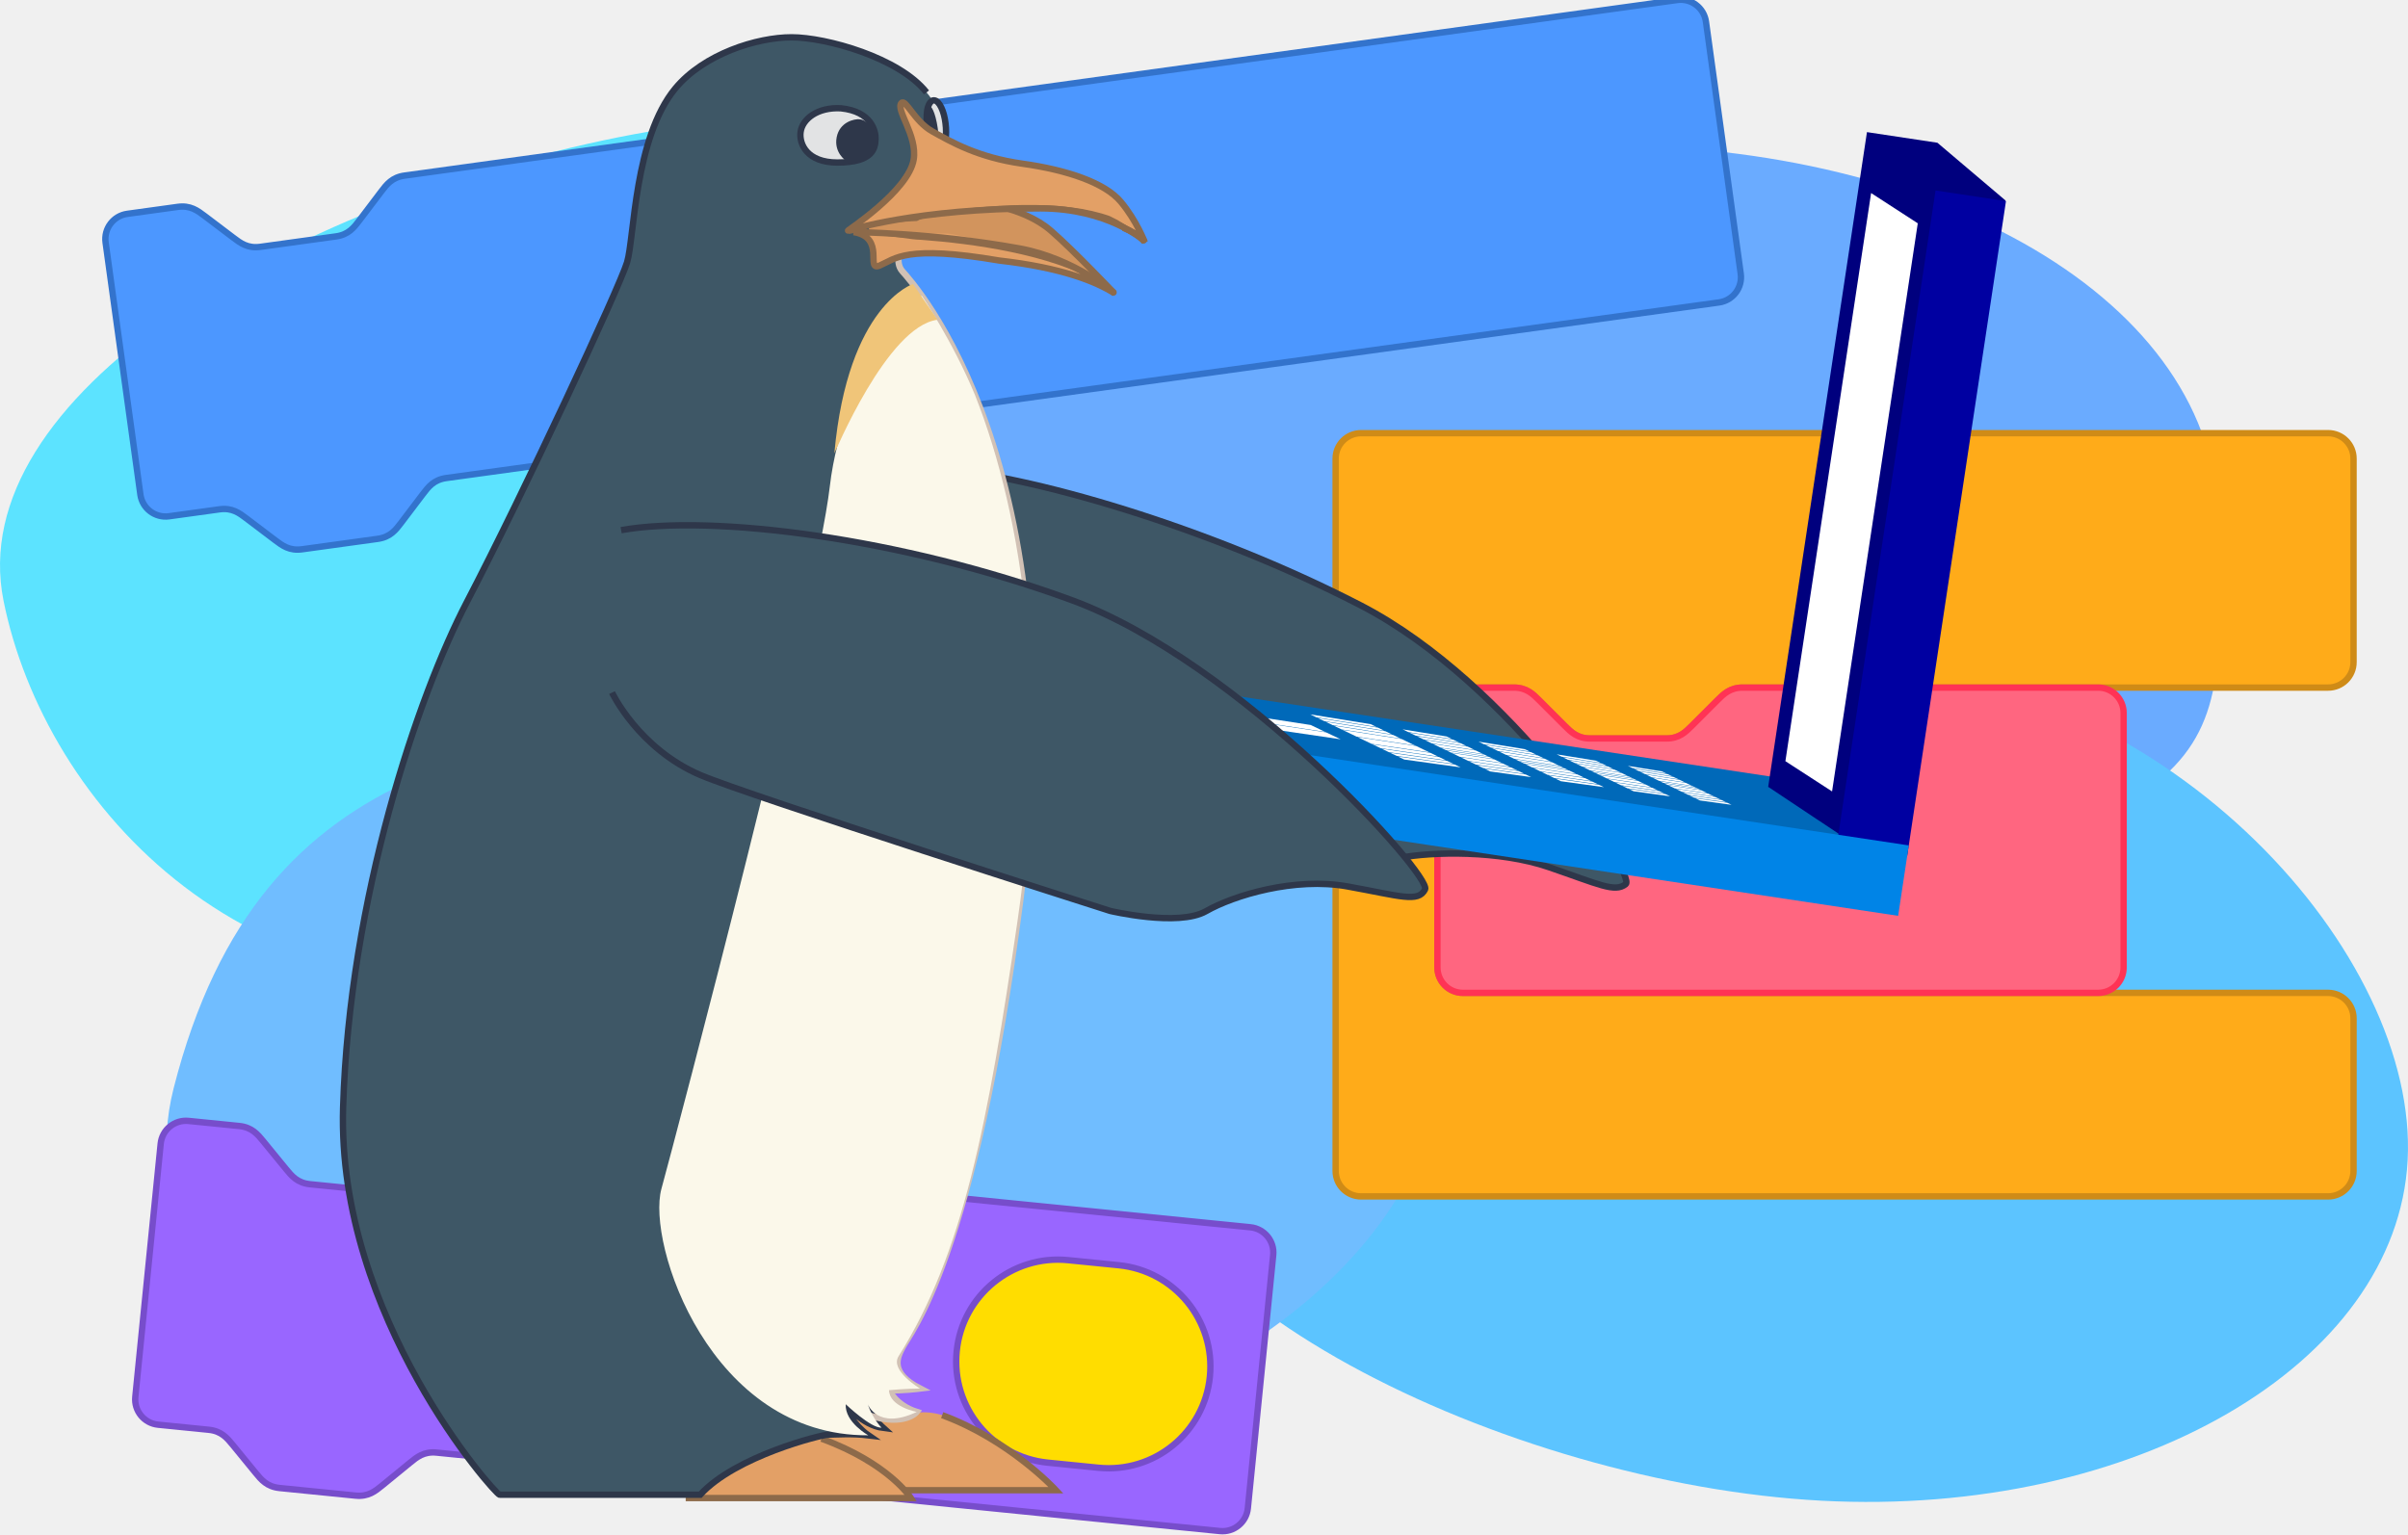
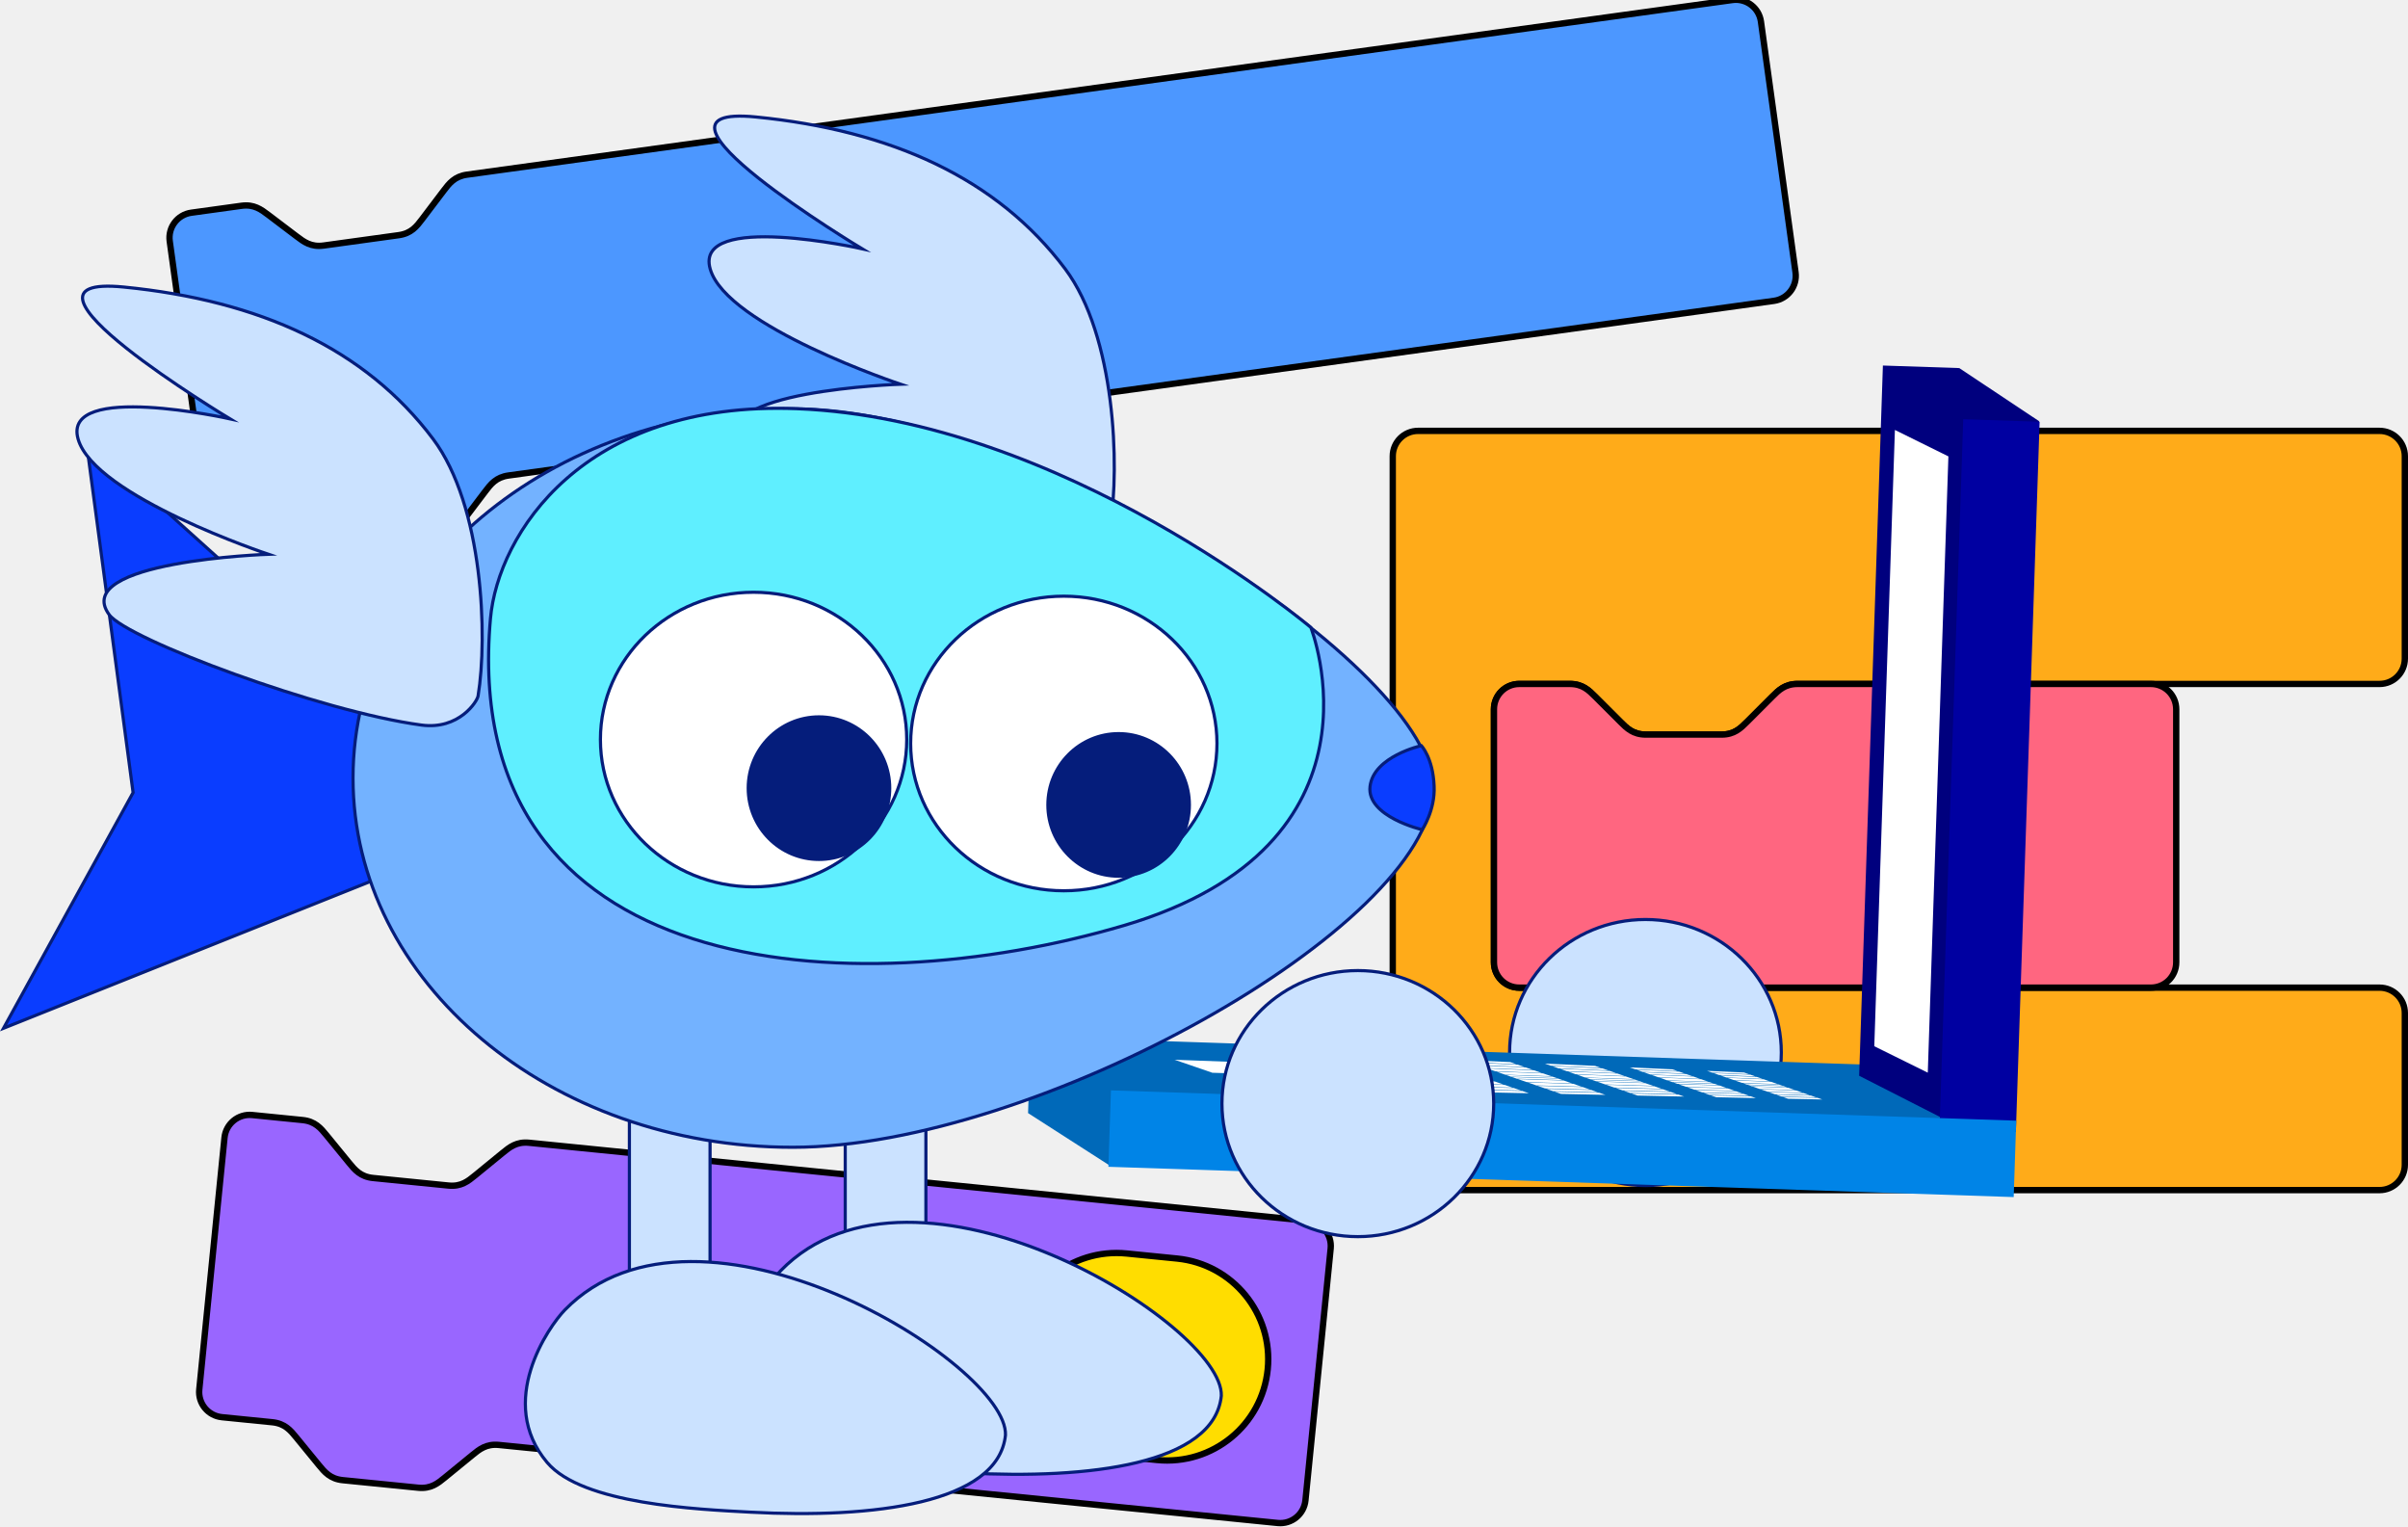
- <svg xmlns="http://www.w3.org/2000/svg" version="1.1" width="378.507" height="241.235" viewBox="0,0,378.507,241.235">
-   <g transform="translate(-50.74672,-59.65162)">
-     <g data-paper-data="{&quot;isPaintingLayer&quot;:true}" stroke-linejoin="miter" stroke-miterlimit="10" stroke-dasharray="" stroke-dashoffset="0" style="mix-blend-mode: normal">
-       <path d="M399.393,141.674c0.141,34.914 6.934,47.51 -75.788,59.939c-52.207,7.845 -140.8,-23.642 -125.774,-70.16c13.737,-42.526 51.703,-48.731 104.495,-48.945c52.793,-0.214 96.925,24.252 97.067,59.165z" fill="#6aabff" fill-rule="nonzero" stroke="none" stroke-width="0" stroke-linecap="butt" />
-       <path d="M254.572,120.248c6.444,32.081 -59.536,81.282 -111.956,91.811c-52.421,10.529 -84.87,-25.877 -91.313,-57.958c-6.444,-32.081 44.266,-62.347 96.686,-72.876c52.421,-10.529 100.14,6.942 106.583,39.023z" fill="#5ce3ff" fill-rule="nonzero" stroke="none" stroke-width="0" stroke-linecap="butt" />
-       <path d="M429.199,242.053c-1.701,32.171 -42.949,56.142 -92.132,53.542c-49.182,-2.6 -111.982,-32.649 -109.794,-64.79c4.144,-60.878 66.771,-69.58 115.953,-66.98c49.182,2.6 87.674,46.057 85.973,78.228z" fill="#5cc4ff" fill-rule="nonzero" stroke="none" stroke-width="0" stroke-linecap="butt" />
-       <path d="M277.303,219.536c3.64,33.028 -33.546,63.839 -82.96,69.671c-72.057,8.504 -125.982,-20.467 -116.297,-58.484c13.772,-54.063 53.659,-55.669 103.117,-61.119c49.458,-5.45 92.501,16.905 96.141,49.933z" fill="#70bdff" fill-rule="nonzero" stroke="none" stroke-width="0" stroke-linecap="butt" />
-       <path d="M233.199,171.584l-38.769,-45.852l39.443,-33.35l68.699,34.858z" fill="#6aabff" fill-rule="nonzero" stroke="none" stroke-width="0" stroke-linecap="butt" />
-       <path d="M113.54,266.969l0.611,-84.29l132.543,-31.151l28.097,56.804z" fill="#70bdff" fill-rule="nonzero" stroke="none" stroke-width="0" stroke-linecap="butt" />
-       <g fill-rule="nonzero" stroke-width="1" stroke-linecap="butt">
-         <path d="M260.693,131.754c0,-2.209 1.791,-4 4,-4h152c2.209,0 4,1.791 4,4v32c0,2.209 -1.791,4 -4,4h-92c-2,0 -3,1 -4,2l-4,4c-1,1 -2,2 -4,2h-12c-2,0 -3,-1 -4,-2l-4,-4c-1,-1 -2,-2 -4,-2h-8c-2.209,0 -4,1.791 -4,4v40c0,2.209 1.791,4 4,4h136c2.209,0 4,1.791 4,4v24c0,2.209 -1.791,4 -4,4h-152c-2.209,0 -4,-1.791 -4,-4z" fill="#ffab19" stroke="#cf8b17" />
-         <path d="M276.693,171.754c0,-2.209 1.791,-4 4,-4h8c2,0 3,1 4,2l4,4c1,1 2,2 4,2h12c2,0 3,-1 4,-2l4,-4c1,-1 2,-2 4,-2h55.859c2.209,0 4,1.791 4,4v40c0,2.209 -1.791,4 -4,4h-99.859c-2.209,0 -4,-1.791 -4,-4z" fill="#ff6680" stroke="#ff3355" />
-         <path d="M67.345,97.78c-0.302,-2.188 1.227,-4.207 3.416,-4.509l7.925,-1.094c1.981,-0.273 3.109,0.581 4.236,1.434l4.509,3.416c1.127,0.854 2.255,1.708 4.236,1.434l11.887,-1.64c1.981,-0.273 2.835,-1.401 3.689,-2.528l3.416,-4.509c0.854,-1.127 1.708,-2.255 3.689,-2.528l200.044,-27.604c2.188,-0.302 4.207,1.227 4.509,3.416l5.468,39.625c0.302,2.188 -1.227,4.207 -3.416,4.509l-200.044,27.604c-1.981,0.273 -2.835,1.401 -3.689,2.528l-3.416,4.509c-0.854,1.127 -1.708,2.255 -3.689,2.528l-11.887,1.64c-1.981,0.273 -3.109,-0.581 -4.236,-1.434l-4.509,-3.416c-1.127,-0.854 -2.255,-1.708 -4.236,-1.434l-7.925,1.094c-2.188,0.302 -4.207,-1.227 -4.509,-3.416z" fill="#4c97ff" stroke="#3373cc" />
-         <path d="M76.004,239.466c0.22,-2.198 2.181,-3.802 4.379,-3.581l7.96,0.797c1.99,0.199 2.885,1.294 3.781,2.389l3.581,4.379c0.895,1.095 1.791,2.189 3.781,2.389l11.94,1.196c1.99,0.199 3.085,-0.696 4.179,-1.591l4.379,-3.581c1.095,-0.895 2.189,-1.791 4.179,-1.591l123.134,12.335c2.198,0.22 3.802,2.181 3.581,4.379l-3.987,39.801c-0.22,2.198 -2.181,3.802 -4.379,3.581l-123.134,-12.335c-1.99,-0.199 -3.085,0.696 -4.179,1.591l-4.379,3.581c-1.095,0.895 -2.189,1.791 -4.179,1.591l-11.94,-1.196c-1.99,-0.199 -2.885,-1.294 -3.781,-2.389l-3.581,-4.379c-0.895,-1.095 -1.791,-2.189 -3.781,-2.389l-7.96,-0.797c-2.198,-0.22 -3.802,-2.181 -3.581,-4.379z" fill="#9966ff" stroke="#774dcb" />
-         <path d="M202.719,256.18M218.64,257.775l7.96,0.797c8.793,0.881 15.206,8.723 14.326,17.515c-0.881,8.793 -8.723,15.206 -17.515,14.326l-7.96,-0.797c-8.793,-0.881 -15.206,-8.723 -14.326,-17.515c0.881,-8.793 8.723,-15.206 17.515,-14.326z" fill="#ffdd00" stroke="#774dcb" />
-       </g>
-       <g data-paper-data="{&quot;index&quot;:null}" stroke-width="0.5" stroke-linecap="butt">
-         <path d="M166.749,293.775c9.779,-16.484 23.742,-11.573 23.742,-11.573c14.607,3.909 23.79,11.573 23.79,11.573h-47.531" fill="#e3a066" fill-rule="nonzero" stroke="none" />
-         <path d="M189.642,281.968c14.607,3.908 24.638,11.806 24.638,11.806h-48.424" fill="none" fill-rule="evenodd" stroke="#8d6a4a" />
-       </g>
-       <g data-paper-data="{&quot;index&quot;:null}" stroke-width="1" stroke-linecap="butt">
-         <path d="M181.993,293.951c7.31,-16.484 17.469,-11.573 17.469,-11.573c10.64,3.909 17.276,11.573 17.276,11.573h-34.745" fill="#e3a066" fill-rule="nonzero" stroke="none" />
-         <path d="M198.844,282.144c10.64,3.908 17.894,11.806 17.894,11.806h-35.398" fill="none" fill-rule="evenodd" stroke="#8d6a4a" />
-       </g>
-       <g data-paper-data="{&quot;index&quot;:null}" stroke-width="1" stroke-linecap="butt">
-         <path d="M197.125,133.233c15.032,0.891 43.803,9.358 67.483,21.584c23.68,12.226 43.405,42.49 41.679,43.845c-1.727,1.356 -4.215,0.016 -12.071,-2.674c-7.856,-2.691 -18.349,-2.432 -23.511,-1.454c-5.162,0.979 -15.099,-2.933 -15.099,-2.933c0,0 -51.402,-24.146 -57.955,-27.955c-8.441,-4.905 -9.879,-12.102 -9.879,-12.102" fill="#3e5766" fill-rule="nonzero" stroke="none" />
-         <path d="M197.125,133.233c15.032,0.891 43.803,9.358 67.483,21.584c23.68,12.226 43.405,42.49 41.679,43.845c-1.727,1.356 -4.215,0.016 -12.071,-2.674c-7.856,-2.691 -18.349,-2.432 -23.511,-1.454c-5.162,0.979 -15.099,-2.933 -15.099,-2.933c0,0 -51.402,-24.146 -57.955,-27.955c-8.441,-4.905 -9.879,-12.102 -9.879,-12.102" fill="none" fill-rule="evenodd" stroke="#2e374a" />
-       </g>
-       <g data-paper-data="{&quot;index&quot;:null}" stroke-width="1" stroke-linecap="butt">
-         <path d="M159.183,295.183c8.015,-7.874 20.701,-9.342 20.701,-9.342c10.64,3.909 14.044,9.342 14.044,9.342h-34.745" fill="#e3a066" fill-rule="nonzero" stroke="none" />
-         <path d="M179.885,285.841c10.64,3.909 14.044,9.342 14.044,9.342h-35.398" fill="none" fill-rule="evenodd" stroke="#8d6a4a" />
-       </g>
-       <path d="M196.382,74.177c0.546,0.644 1.007,1.297 1.391,1.956c0.165,0.741 0.488,1.418 0.935,1.996c3.063,8.5 -4.91,17.152 -4.91,17.152c0,0 -3.911,7.007 0.464,9.021c-1.803,33.526 -7.3,103.094 -7.365,104.263c-0.093,1.68 -0.141,70.133 0.15,71.446c0.484,2.176 2.537,4.147 2.537,4.147c-3.37,-0.421 -5.901,-3.728 -5.901,-3.728c0.672,2.939 3.54,4.882 3.54,4.882c-2.542,-0.309 -5.111,-0.114 -6.26,-0.106c-1.044,0.004 -14.595,3.359 -20.155,9.449h-31.535c-0.627,0 -25.595,-27.926 -24.597,-60.893c0.998,-32.967 11.777,-64.727 19.455,-79.456c8.914,-17.104 24.031,-49.557 25.186,-53.416c1.154,-3.858 1.122,-19.547 7.587,-27.343c4.491,-5.417 12.836,-8.03 18.267,-8.03c5.429,0 16.721,3.37 21.211,8.662z" data-paper-data="{&quot;index&quot;:null}" fill="#3e5766" fill-rule="nonzero" stroke="none" stroke-width="0.5" stroke-linecap="butt" />
-       <path d="M187.728,96.525c0,0 -1.136,-1.659 0.075,-2.7c1.594,-1.371 8.659,-4.811 8.659,-4.811c0,0 5.854,1.035 8.878,2.014c2.996,0.97 9.184,3.833 9.184,3.833l9.851,9.578c0,0 -8.435,-3.596 -14.901,-4.992c-5.634,-1.216 -21.746,-2.92 -21.746,-2.92z" fill="#d2945d" fill-rule="nonzero" stroke="none" stroke-width="NaN" stroke-linecap="butt" />
-       <path d="M187.049,280.01c0.347,2.209 2.536,4.147 2.536,4.147c-3.37,-0.421 -5.901,-3.728 -5.901,-3.728c0.672,2.939 3.54,4.882 3.54,4.882c-2.542,-0.309 -5.111,-0.114 -6.259,-0.106c-1.044,0.004 -14.597,3.359 -20.156,9.449h-31.534c-0.627,0 -25.596,-27.926 -24.599,-60.893c0.999,-32.967 11.778,-64.727 19.455,-79.456c8.916,-17.104 24.031,-49.557 25.186,-53.416c1.154,-3.858 1.123,-19.547 7.587,-27.343c4.493,-5.417 12.838,-8.03 18.267,-8.03c5.43,0 16.921,3.203 21.212,8.662" data-paper-data="{&quot;index&quot;:null}" fill="none" fill-rule="evenodd" stroke="#2e374a" stroke-width="1" stroke-linecap="butt" />
-       <g data-paper-data="{&quot;index&quot;:null}" stroke-width="1" stroke-linecap="butt">
-         <path d="M192.507,98.324c0,0 -1.265,2.471 0.091,3.99c1.688,1.89 27.448,29.955 18.517,98.9c-7.319,56.484 -17.326,67.952 -18.51,70.276c-0.789,1.546 -2.142,3.951 2.755,6.471c0,0 -3.13,0.388 -4.875,0.257c0,0 1.049,2.367 4.357,3.418c0,0 -1.796,2.274 -7.342,0.595" fill="none" fill-rule="evenodd" stroke="#d1c1b5" />
-         <g fill-rule="nonzero" stroke="none">
-           <path d="M195.619,106.122c0,0 4.855,7.125 8.378,15.616c7.691,19.422 11.727,48.243 6.686,82.734c-4.649,31.813 -8.501,52.229 -18.697,68.421c-1.398,2.22 3.376,5.068 3.376,5.068c-2.089,0 -4.875,0.256 -4.875,0.256c0.062,2.625 4.357,3.418 4.357,3.418c-6.168,2.94 -7.712,-1.23 -7.712,-1.23c0.857,2.442 2.186,3.706 2.186,3.706c-1.677,0.105 -5.633,-3.682 -5.633,-3.682c-0.158,2.835 3.54,4.882 3.54,4.882c-24.835,0.161 -34.871,-30.132 -32.513,-38.741c2.358,-8.609 24.329,-91.972 26.471,-110.449c2.142,-18.479 14.435,-30 14.435,-30" fill="#fbf8ea" />
-           <path d="M181.899,130.887c2.133,-23.323 12.364,-26.586 12.364,-26.586l3.85,5.622c-7.962,1.024 -16.239,21.248 -16.213,20.964" fill="#f0c579" />
+ <svg xmlns="http://www.w3.org/2000/svg" version="1.1" width="380.68" height="241.235" viewBox="0,0,380.68,241.235">
+   <g transform="translate(-440.5133,-59.65161)">
+     <g stroke-miterlimit="10">
+       <path d="M660.693,131.754c0,-2.209 1.791,-4 4,-4h152c2.209,0 4,1.791 4,4v32c0,2.209 -1.791,4 -4,4h-92c-2,0 -3,1 -4,2l-4,4c-1,1 -2,2 -4,2h-12c-2,0 -3,-1 -4,-2l-4,-4c-1,-1 -2,-2 -4,-2h-8c-2.209,0 -4,1.791 -4,4v40c0,2.209 1.791,4 4,4h136c2.209,0 4,1.791 4,4v24c0,2.209 -1.791,4 -4,4h-152c-2.209,0 -4,-1.791 -4,-4z" fill="#ffab19" stroke="#000000" stroke-width="1" stroke-linecap="butt" />
+       <path d="M676.693,171.754c0,-2.209 1.791,-4 4,-4h8c2,0 3,1 4,2l4,4c1,1 2,2 4,2h12c2,0 3,-1 4,-2l4,-4c1,-1 2,-2 4,-2h55.859c2.209,0 4,1.791 4,4v40c0,2.209 -1.791,4 -4,4h-99.859c-2.209,0 -4,-1.791 -4,-4z" fill="#ff6680" stroke="#000000" stroke-width="1" stroke-linecap="butt" />
+       <path d="M467.345,97.78c-0.302,-2.188 1.227,-4.207 3.416,-4.509l7.925,-1.094c1.981,-0.273 3.109,0.581 4.236,1.434l4.509,3.416c1.127,0.854 2.255,1.708 4.236,1.434l11.887,-1.64c1.981,-0.273 2.835,-1.401 3.689,-2.528l3.416,-4.509c0.854,-1.127 1.708,-2.255 3.689,-2.528l200.044,-27.604c2.188,-0.302 4.207,1.227 4.509,3.416l5.468,39.625c0.302,2.188 -1.227,4.207 -3.416,4.509l-200.044,27.604c-1.981,0.273 -2.835,1.401 -3.689,2.528l-3.416,4.509c-0.854,1.127 -1.708,2.255 -3.689,2.528l-11.887,1.64c-1.981,0.273 -3.109,-0.581 -4.236,-1.434l-4.509,-3.416c-1.127,-0.854 -2.255,-1.708 -4.236,-1.434l-7.925,1.094c-2.188,0.302 -4.207,-1.227 -4.509,-3.416z" fill="#4c97ff" stroke="#000000" stroke-width="1" stroke-linecap="butt" />
+       <path d="M476.004,239.466c0.22,-2.198 2.181,-3.802 4.379,-3.581l7.96,0.797c1.99,0.199 2.885,1.294 3.781,2.389l3.581,4.379c0.895,1.095 1.791,2.189 3.781,2.389l11.94,1.196c1.99,0.199 3.085,-0.696 4.179,-1.591l4.379,-3.581c1.095,-0.895 2.189,-1.791 4.179,-1.591l123.134,12.335c2.198,0.22 3.802,2.181 3.581,4.379l-3.987,39.801c-0.22,2.198 -2.181,3.802 -4.379,3.581l-123.134,-12.335c-1.99,-0.199 -3.085,0.696 -4.179,1.591l-4.379,3.581c-1.095,0.895 -2.189,1.791 -4.179,1.591l-11.94,-1.196c-1.99,-0.199 -2.885,-1.294 -3.781,-2.389l-3.581,-4.379c-0.895,-1.095 -1.791,-2.189 -3.781,-2.389l-7.96,-0.797c-2.198,-0.22 -3.802,-2.181 -3.581,-4.379z" fill="#9966ff" stroke="#000000" stroke-width="1" stroke-linecap="butt" />
+       <path d="M602.719,256.18M618.64,257.774l7.96,0.797c8.793,0.881 15.206,8.723 14.326,17.515c-0.881,8.793 -8.723,15.206 -17.515,14.326l-7.96,-0.797c-8.793,-0.881 -15.206,-8.723 -14.326,-17.515c0.881,-8.793 8.723,-15.206 17.515,-14.326z" fill="#ffdd00" stroke="#000000" stroke-width="1" stroke-linecap="butt" />
+       <path d="M722.12,226.01c0,11.613 -9.617,21.027 -21.479,21.027c-11.863,0 -21.479,-9.414 -21.479,-21.027c0,-11.613 9.617,-21.027 21.479,-21.027c11.863,0 21.479,9.414 21.479,21.027z" fill="#cbe2ff" stroke="#051d7b" stroke-width="0.5" stroke-linecap="butt" />
+       <g stroke="none" stroke-linecap="butt">
+         <path d="M603.041,235.584l0.404,-12.075l151.971,5.085l-0.404,12.075l-139.172,3.134z" fill="#0069b9" stroke-width="0" />
+         <path d="M734.425,229.682l3.756,-112.256l12.075,0.404l12.614,8.392l-12.069,111.799z" fill="#00007e" stroke-width="0" />
+         <path d="M747.125,238.166l3.756,-112.256l12.075,0.404l-3.756,112.256z" fill="#0000a1" stroke-width="0" />
+         <path d="M615.741,244.068l0.404,-12.075l143.115,4.788l-0.404,12.075z" fill="#0084e7" stroke-width="0" />
+         <path d="M736.819,225.016l3.259,-97.408l8.457,4.178l-3.259,97.408z" fill="#ffffff" stroke-width="0" />
+         <g fill="#ffffff" stroke-width="1">
+           <path d="M704.883,230.679l-0.653,-0.225l6.535,0.227l0.624,0.215z" />
+           <path d="M701.581,229.541l6.629,0.259l1.063,0.366l-6.581,-0.243z" />
+           <path d="M726.586,232.735l-5.493,-0.138l-0.938,-0.323l5.53,0.151z" />
+           <path d="M707.068,231.432l-1.206,-0.416l6.479,0.208l1.158,0.399z" />
+           <path d="M705.702,230.961l-0.661,-0.228l6.506,0.217l0.633,0.218z" />
+           <path d="M684.273,229.244l-7.37,-0.272l-1.299,-0.447l7.423,0.29z" />
+           <path d="M709.608,232.307l-1.016,-0.35l6.383,0.175l0.973,0.335z" />
+           <path d="M708.404,231.892l-1.166,-0.402l6.43,0.191l1.119,0.385z" />
+           <path d="M702.861,229.982l6.581,0.243l1.163,0.401l-6.535,-0.227z" />
+           <path d="M686.674,230.071l-7.286,-0.243l-0.765,-0.264l7.318,0.254z" />
+           <path d="M718.717,231.778l-1.119,-0.385l5.613,0.18l1.077,0.371z" />
+           <path d="M680.315,230.147l-0.769,-0.265l7.286,0.243l0.738,0.254z" />
+           <path d="M717.439,231.337l-0.611,-0.21l5.637,0.188l0.587,0.202z" />
+           <path d="M719.333,230.236l0.983,0.339l-5.702,-0.21l-1.024,-0.353z" />
+           <path d="M700.189,229.062l-0.939,-0.323l6.712,0.288l0.898,0.309z" />
+           <path d="M719.967,232.208l-1.08,-0.372l5.571,0.165l1.039,0.358z" />
+           <path d="M678.463,229.509l-1.39,-0.479l7.37,0.272l1.339,0.461z" />
+           <path d="M718.26,229.867l0.887,0.305l-5.744,-0.225l-0.923,-0.318z" />
+           <path d="M694.29,231.052l-1.303,-0.449l7.617,0.244l1.245,0.429z" />
+           <path d="M695.72,231.545l-1.26,-0.434l7.56,0.224l1.204,0.415z" />
+           <path d="M726.795,232.807l0.812,0.28l-5.458,-0.126l-0.847,-0.292z" />
+           <path d="M697.01,231.989l-1.101,-0.379l7.504,0.205l1.051,0.362z" />
+           <path d="M681.518,228.295l-7.471,-0.307l-1.098,-0.378l7.516,0.322z" />
+           <path d="M712.274,229.558l-0.865,-0.298l5.815,0.249l0.829,0.286z" />
+           <path d="M686.932,228.518l-1.02,-0.351l7.891,0.339l0.972,0.335z" />
+           <path d="M716.157,232.538l0.879,0.303l-6.3,-0.146l-0.919,-0.317z" />
+           <path d="M700.395,229.133l6.671,0.274l0.957,0.33l-6.629,-0.259z" />
+           <path d="M682.842,228.751l-7.423,-0.29l-1.165,-0.401l7.471,0.307z" />
+           <path d="M692.828,230.548l-0.716,-0.247l7.649,0.255l0.683,0.235z" />
+           <path d="M687.138,228.589l7.843,0.322l1.034,0.356l-7.793,-0.305z" />
+           <path d="M691.954,230.248l-0.71,-0.245l7.683,0.267l0.676,0.233z" />
+           <path d="M689.614,229.441l-1.206,-0.415l7.793,0.305l1.15,0.396z" />
+           <path d="M689.783,229.5l7.737,0.286l1.247,0.43l-7.683,-0.267z" />
+           <path d="M716.67,231.072l-0.601,-0.207l5.662,0.197l0.576,0.199z" />
+           <path d="M672.72,227.531l-1.013,-0.349l7.557,0.337l0.972,0.335z" />
+           <path d="M671.569,228.775l-10.128,-0.374l-1.411,-0.486l10.201,0.399z" />
+           <path d="M705.856,232.657l0.897,0.309l-7.362,-0.156l-0.941,-0.324z" />
+           <path d="M689.072,230.897l-7.201,-0.214l-1.396,-0.481l7.255,0.232z" />
+           <path d="M681.175,232.085l1.044,0.36l-9.637,-0.205l-1.102,-0.38z" />
+           <path d="M664.101,229.318l-2.424,-0.835l-0.067,-0.023l10.128,0.374l2.376,0.818z" />
+           <path d="M685.684,228.088l-0.942,-0.324l7.934,0.353l0.898,0.309z" />
+           <path d="M693.337,232.366l0.972,0.335l-7.013,-0.149l-1.014,-0.349z" />
+           <path d="M711.181,229.182l-0.802,-0.276l5.847,0.261l0.77,0.265z" />
+           <path d="M666.763,230.235l-2.504,-0.862l10.013,0.334l2.386,0.822z" />
+           <path d="M699.022,228.66l-0.869,-0.299l6.749,0.301l0.832,0.287z" />
+           <path d="M671.249,231.78l-1.171,-0.404l9.756,0.246l1.11,0.382z" />
+           <path d="M717.268,232.921l0.829,0.286l-6.262,-0.133l-0.867,-0.299z" />
+           <path d="M722.38,233.039l5.458,0.127l0.766,0.264l-5.426,-0.115z" />
+           <path d="M690.541,231.403l-7.148,-0.196l-1.352,-0.466l7.201,0.214z" />
+           <path d="M692.073,231.931l1.032,0.356l-7.055,-0.164l-1.077,-0.371z" />
+           <path d="M670.045,228.251l-10.201,-0.399l-1.264,-0.436l10.266,0.422z" />
+           <path d="M679.625,231.551l-9.756,-0.246l-1.285,-0.443l9.823,0.269z" />
+           <path d="M704.672,232.249l0.952,0.328l-7.407,-0.172l-0.999,-0.344z" />
+           <path d="M714.783,230.422l5.702,0.21l0.067,0.023l1.019,0.351l-5.662,-0.197z" />
+           <path d="M678.219,231.066l-9.823,-0.269l-1.463,-0.504l9.896,0.294z" />
+           <path d="M691.864,231.859l-7.1,-0.179l-1.184,-0.408l7.148,0.196z" />
+           <path d="M667.28,227.298l-10.329,-0.443l-1.099,-0.379l10.386,0.463z" />
+           <path d="M668.64,227.767l-10.266,-0.421l-1.194,-0.411l10.329,0.443z" />
+           <path d="M644.005,228.647l-2.722,-0.938l14.866,0.549c0.023,0.008 0.044,0.015 0.067,0.023c0.937,0.323 1.768,0.609 2.492,0.857z" />
+           <path d="M641.683,229.49l-9.501,-0.282l-5.909,-2.032l-0.067,-0.023l9.736,0.359z" />
+           <path d="M661.468,230.077l-14.567,-0.433l-2.738,-0.943l14.703,0.491c1.202,0.412 2.079,0.711 2.602,0.885z" />
        </g>
      </g>
-       <g data-paper-data="{&quot;index&quot;:null}" stroke-width="1" stroke-linecap="butt">
-         <path d="M199.248,78.239c0.301,1.624 0.377,4.246 -0.774,4.581c-1.347,0.393 -1.726,-1.481 -1.939,-2.793c-0.176,-1.083 -0.425,-3.869 0.683,-4.645c0.858,-0.432 1.693,1.05 2.029,2.857" fill="#e2e3e4" fill-rule="nonzero" stroke="none" />
-         <path d="M198.232,82.833c-0.047,0.195 -0.542,0.039 -0.542,0.039c0,0 -0.678,-0.591 -1.059,-2.25c-0.381,-1.659 -0.179,-3.329 -0.179,-3.329c0,0 0.038,-0.866 0.232,-1.013c0.194,-0.148 0.833,0.235 1.318,2.672c0.485,2.446 0.23,3.881 0.23,3.881" fill="#2e374a" fill-rule="nonzero" stroke="none" />
-         <path d="M198.493,82.938c-1.347,0.393 -1.726,-1.481 -1.939,-2.793c-0.176,-1.083 -0.425,-3.869 0.683,-4.645c0.858,-0.432 1.693,1.05 2.029,2.857c0.301,1.624 0.377,4.246 -0.774,4.581z" fill="none" fill-rule="evenodd" stroke="#2e374a" />
-       </g>
-       <path d="M176.588,80.338c0.254,-2.082 2.681,-3.967 6.33,-3.769c4.846,0.495 5.512,3.619 5.459,4.859c-0.064,1.501 -0.45,3.67 -6.011,3.67c-4.749,0 -6.006,-2.89 -5.778,-4.761" fill="#e2e3e4" fill-rule="nonzero" stroke="none" stroke-width="1" stroke-linecap="butt" />
-       <path d="M183.668,84.886c0,0 -1.867,-1.26 -1.407,-3.655c0.46,-2.388 2.757,-2.915 3.615,-2.83c0.857,0.083 1.524,0.875 1.524,0.875c0,0 1.797,1.492 1.281,3.131c-0.516,1.639 -2.844,2.369 -2.844,2.369c0,0 -1.866,0.278 -2.169,0.11" fill="#2e374a" fill-rule="nonzero" stroke="none" stroke-width="1" stroke-linecap="butt" />
-       <path d="M176.585,80.444c0.254,-2.082 2.681,-3.967 6.33,-3.769c4.846,0.495 5.512,3.62 5.459,4.859c-0.064,1.501 -0.45,3.67 -6.011,3.67c-4.749,0 -6.006,-2.89 -5.778,-4.761z" fill="none" fill-rule="evenodd" stroke="#2e374a" stroke-width="1" stroke-linecap="butt" />
-       <path d="M204.26,91.477c0,0 7.212,0.597 11.636,4.408c3.483,3.001 9.887,9.753 9.887,9.753" data-paper-data="{&quot;index&quot;:null}" fill="none" fill-rule="nonzero" stroke="#8d6a4a" stroke-width="1" stroke-linecap="round" />
-       <g data-paper-data="{&quot;index&quot;:null}" stroke-width="1" stroke-linecap="butt">
-         <path d="M189.027,101.395c-2.352,1.011 1.043,-4.394 -4.085,-5.254c3.63,0.093 7.228,0.319 10.821,0.335c0.372,0.002 0.853,-0.042 1.377,-0.103c0.214,0.012 0.427,0.008 0.637,-0.012c0.895,0.008 1.813,-0.057 2.755,0.137c0.76,0.157 7.886,1.495 10.095,2.141c4.566,1.335 10.198,2.638 14.054,6.014c0.407,0.357 0.836,0.727 1.258,1.118c-2.937,-1.873 -8.327,-4.041 -18.121,-5.158c-14.743,-2.507 -16.324,-0.281 -18.792,0.781z" fill="#e3a066" fill-rule="nonzero" stroke="none" />
-         <path d="M190.899,96.466c0.385,-0.018 0.825,-0.038 1.315,-0.061c1.184,0.039 2.367,0.067 3.55,0.072c0.125,0.001 0.263,-0.004 0.41,-0.013c3.181,0.25 7.137,0.675 11.186,1.402c1.347,0.288 2.561,0.566 3.269,0.773c4.566,1.335 10.198,2.638 14.054,6.014c0.217,0.19 0.441,0.385 0.666,0.584c-0.673,-0.403 -1.432,-0.826 -2.241,-1.338c-0.853,-0.482 -1.8,-0.956 -2.822,-1.411c-1.029,-0.436 -2.125,-0.868 -3.278,-1.257c-2.306,-0.779 -4.818,-1.431 -7.353,-1.963c-5.072,-1.068 -10.229,-1.622 -14.097,-1.908c-0.97,-0.028 -1.854,-0.153 -2.637,-0.275c-0.785,-0.101 -1.47,-0.188 -2.034,-0.26c-0.565,-0.067 -1.009,-0.119 -1.313,-0.154c-0.298,-0.035 -0.465,-0.038 -0.465,-0.038z" fill="#8d6a4a" fill-rule="nonzero" stroke="none" />
-         <path d="M210.968,98.703c8.729,1.581 14.972,7.07 14.972,7.07c-2.937,-1.873 -8.327,-4.041 -18.121,-5.158c-14.743,-2.507 -16.324,-0.281 -18.792,0.781c-2.352,1.011 1.043,-4.394 -4.085,-5.254c0,0 12.327,0.08 26.026,2.561z" fill="none" fill-rule="evenodd" stroke="#8d6a4a" />
-       </g>
-       <g data-paper-data="{&quot;index&quot;:null}" stroke-width="1">
-         <path d="M190.093,91.076c1.608,-1.74 4.273,-6.33 4.273,-6.33c0.622,-3.775 -2.905,-7.87 -1.917,-8.906c0.659,-0.692 2.038,2.903 4.838,4.463c2.996,1.671 7.198,4.108 14.175,5.083c6.979,0.975 12.969,2.988 15.476,6.002c2.509,3.015 3.764,6.364 3.764,6.364c0,0 -0.687,-1.236 -3.4,-2.296c-1.135,-0.745 -2.593,-1.238 -4.148,-1.567c-1.618,-0.804 -4.206,-0.882 -5.626,-1.122c-5.411,-0.916 -11.001,-0.042 -16.505,0.115c-0.333,0.009 -0.667,0.073 -1.001,0.16c-0.566,0.013 -1.116,0.225 -1.657,0.476c-0.271,0.062 -0.542,0.103 -0.812,0.108l-0.019,-0.014c-0.204,0.054 -0.453,0.129 -0.733,0.224c-0.684,0.037 -1.335,0.24 -1.919,0.572c-3.468,0.129 -5.82,0.447 -8.912,1.41c-0.521,-0.07 -1.152,-0.05 -1.919,0.088c0,0 4.234,-2.875 6.041,-4.829z" fill="#e3a066" fill-rule="nonzero" stroke="none" stroke-linecap="butt" />
-         <path d="M226.781,95.144c-1.045,-0.574 -2.301,-0.974 -3.627,-1.254c-1.618,-0.804 -4.206,-0.882 -5.626,-1.122c-5.411,-0.916 -11.001,-0.042 -16.505,0.115c-0.333,0.009 -0.667,0.073 -1.001,0.16c-0.566,0.013 -1.116,0.225 -1.657,0.476c-0.271,0.062 -0.542,0.103 -0.812,0.108l-0.019,-0.014c-0.204,0.054 -0.453,0.129 -0.733,0.224c-0.684,0.037 -1.335,0.24 -1.919,0.572c-1.645,0.061 -3.038,0.165 -4.379,0.36l0.277,-0.096c0.556,-0.164 1.231,-0.363 2.006,-0.592c0.389,-0.108 0.803,-0.224 1.239,-0.345c0.438,-0.114 0.906,-0.153 1.389,-0.249c3.874,-0.66 9.063,-1.374 14.273,-1.562c2.605,-0.097 5.212,-0.068 7.646,0.137c1.218,0.102 2.39,0.26 3.497,0.44c1.106,0.203 2.144,0.442 3.092,0.714c0.466,0.168 0.933,0.26 1.347,0.451c0.406,0.206 0.793,0.403 1.155,0.586c0.705,0.422 1.311,0.786 1.772,1.165c0.483,0.334 0.803,0.687 1.033,0.904c0.226,0.222 0.348,0.339 0.348,0.339c0,0 -0.139,-0.09 -0.4,-0.26c-0.26,-0.17 -0.63,-0.429 -1.143,-0.675c-0.351,-0.203 -0.777,-0.387 -1.256,-0.578z" fill="#8d6a4a" fill-rule="nonzero" stroke="none" stroke-linecap="butt" />
-         <path d="M185.971,95.818c-0.521,-0.07 -1.152,-0.05 -1.919,0.088c-0.218,0.039 9.5,-6.223 10.314,-11.159c0.622,-3.775 -2.905,-7.87 -1.917,-8.906c0.659,-0.692 2.038,2.903 4.838,4.463c2.996,1.671 7.198,4.108 14.175,5.083c6.979,0.975 12.969,2.988 15.476,6.002c2.509,3.015 3.764,6.364 3.764,6.364c0,0 -0.687,-1.236 -3.4,-2.296" fill="none" fill-rule="evenodd" stroke="#8d6a4a" stroke-linecap="butt" />
-         <path d="M185.971,95.818c-0.521,-0.07 -1.152,-0.05 -1.919,0.088c0,0 10.912,-3.509 30.23,-3.492c10.64,0.009 16.24,5.035 16.24,5.035" fill="none" fill-rule="nonzero" stroke="#8d6a4a" stroke-linecap="round" />
-       </g>
-       <g fill-rule="nonzero" stroke="none" stroke-linecap="butt">
-         <path d="M207.098,174.671l1.67,-11.073l139.355,21.018l-1.67,11.073l-128.457,-12.076z" fill="#0069b9" stroke-width="0" />
-         <path d="M328.683,183.362l15.526,-102.938l11.073,1.67l10.71,9.081l-23.129,101.623z" fill="#00007e" stroke-width="0" />
-         <path d="M339.462,192.538l15.526,-102.938l11.073,1.67l-15.526,102.938z" fill="#0000a1" stroke-width="0" />
-         <path d="M217.877,183.847l1.67,-11.073l131.235,19.794l-1.67,11.073z" fill="#0084e7" stroke-width="0" />
-         <path d="M331.389,179.325l13.472,-89.322l7.336,4.756l-13.472,89.322z" fill="#ffffff" stroke-width="0" />
-         <g fill="#ffffff" stroke-width="1">
-           <path d="M301.38,181.105l-0.577,-0.277l5.992,0.912l0.552,0.265z" />
-           <path d="M298.462,179.703l6.075,0.952l0.939,0.451l-6.032,-0.931z" />
-           <path d="M321.139,185.33l-5.042,-0.718l-0.829,-0.398l5.075,0.734z" />
-           <path d="M303.311,182.033l-1.066,-0.512l5.942,0.888l1.023,0.492z" />
-           <path d="M302.103,181.452l-0.584,-0.281l5.966,0.899l0.559,0.269z" />
-           <path d="M282.561,177.568l-6.755,-1.043l-1.147,-0.551l6.803,1.065z" />
-           <path d="M305.555,183.111l-0.898,-0.431l5.857,0.847l0.86,0.413z" />
-           <path d="M304.491,182.6l-1.03,-0.495l5.899,0.867l0.988,0.475z" />
-           <path d="M299.593,180.246l6.032,0.931l1.028,0.494l-5.992,-0.912z" />
-           <path d="M284.682,178.588l-6.682,-1.007l-0.676,-0.325l6.71,1.021z" />
-           <path d="M313.997,183.603l-0.989,-0.475l5.148,0.769l0.951,0.457z" />
-           <path d="M278.82,177.974l-0.679,-0.327l6.681,1.007l0.652,0.313z" />
-           <path d="M312.867,183.06l-0.54,-0.259l5.169,0.779l0.518,0.249z" />
-           <path d="M314.73,182.25l0.869,0.417l-5.227,-0.807l-0.905,-0.435z" />
-           <path d="M297.232,179.112l-0.829,-0.399l6.148,0.987l0.793,0.381z" />
-           <path d="M315.101,184.134l-0.954,-0.458l5.111,0.751l0.918,0.441z" />
-           <path d="M277.183,177.188l-1.228,-0.59l6.755,1.043l1.183,0.568z" />
-           <path d="M313.782,181.795l0.783,0.377l-5.263,-0.824l-0.816,-0.392z" />
-           <path d="M291.588,180.31l-1.151,-0.553l6.986,1.044l1.1,0.529z" />
-           <path d="M292.852,180.917l-1.113,-0.535l6.935,1.019l1.064,0.511z" />
-           <path d="M321.323,185.419l0.717,0.345l-5.011,-0.703l-0.748,-0.359z" />
-           <path d="M293.991,181.464l-0.973,-0.468l6.886,0.996l0.928,0.446z" />
-           <path d="M280.127,176.399l-6.844,-1.086l-0.97,-0.466l6.885,1.105z" />
-           <path d="M308.304,180.868l-0.764,-0.367l5.327,0.855l0.733,0.352z" />
-           <path d="M285.087,177.185l-0.901,-0.433l7.228,1.16l0.858,0.413z" />
-           <path d="M311.559,184.029l0.777,0.373l-5.784,-0.812l-0.812,-0.39z" />
-           <path d="M297.415,179.199l6.112,0.969l0.846,0.407l-6.075,-0.951z" />
-           <path d="M281.297,176.961l-6.803,-1.065l-1.029,-0.495l6.844,1.086z" />
-           <path d="M290.296,179.689l-0.632,-0.304l7.014,1.057l0.603,0.29z" />
-           <path d="M285.269,177.273l7.186,1.14l0.914,0.439l-7.142,-1.119z" />
-           <path d="M289.524,179.318l-0.627,-0.301l7.044,1.072l0.597,0.287z" />
-           <path d="M287.456,178.324l-1.066,-0.512l7.142,1.118l1.016,0.488z" />
-           <path d="M287.606,178.396l7.092,1.095l1.102,0.529l-7.044,-1.072z" />
-           <path d="M312.188,182.734l-0.531,-0.255l5.191,0.79l0.509,0.245z" />
-           <path d="M272.11,174.75l-0.895,-0.43l6.921,1.122l0.859,0.413z" />
-           <path d="M270.916,175.771l-9.283,-1.433l-1.247,-0.599l9.348,1.464z" />
-           <path d="M302.063,183.03l0.793,0.381l-6.761,-0.935l-0.832,-0.4z" />
-           <path d="M286.8,179.606l-6.606,-0.971l-1.233,-0.593l6.654,0.994z" />
-           <path d="M279.404,179.85l0.923,0.443l-8.85,-1.225l-0.974,-0.468z" />
-           <path d="M263.983,175.467l-2.142,-1.029l-0.059,-0.028l9.283,1.433l2.099,1.009z" />
-           <path d="M283.984,176.655l-0.832,-0.4l7.266,1.178l0.794,0.382z" />
-           <path d="M290.569,181.417l0.859,0.413l-6.44,-0.891l-0.896,-0.43z" />
-           <path d="M307.338,180.403l-0.709,-0.341l5.355,0.868l0.681,0.327z" />
-           <path d="M266.334,176.598l-2.212,-1.063l9.181,1.384l2.108,1.013z" />
-           <path d="M296.201,178.616l-0.768,-0.369l6.181,1.002l0.735,0.353z" />
-           <path d="M270.298,178.503l-1.035,-0.497l8.955,1.275l0.98,0.471z" />
-           <path d="M312.54,184.5l0.733,0.352l-5.75,-0.796l-0.766,-0.368z" />
-           <path d="M317.234,185.159l5.011,0.703l0.677,0.325l-4.982,-0.689z" />
-           <path d="M288.098,180.23l-6.559,-0.948l-1.194,-0.574l6.606,0.971z" />
-           <path d="M289.453,180.88l0.912,0.438l-6.477,-0.909l-0.952,-0.457z" />
-           <path d="M269.57,175.124l-9.348,-1.464l-1.117,-0.537l9.406,1.492z" />
-           <path d="M278.034,179.192l-8.955,-1.275l-1.135,-0.545l9.014,1.303z" />
-           <path d="M301.017,182.527l0.841,0.404l-6.8,-0.954l-0.883,-0.424z" />
-           <path d="M310.521,181.933l5.227,0.807l0.059,0.028l0.9,0.433l-5.191,-0.79z" />
-           <path d="M276.791,178.595l-9.014,-1.303l-1.293,-0.621l9.078,1.334z" />
-           <path d="M289.268,180.792l-6.517,-0.928l-1.046,-0.503l6.559,0.948z" />
-           <path d="M267.126,173.95l-9.461,-1.518l-0.971,-0.467l9.511,1.542z" />
-           <path d="M268.328,174.527l-9.406,-1.492l-1.055,-0.507l9.461,1.518z" />
-           <path d="M245.554,172.69l-2.405,-1.156l13.627,2.103c0.02,0.01 0.039,0.019 0.059,0.028c0.828,0.398 1.562,0.751 2.202,1.057z" />
-           <path d="M243.326,173.216l-8.716,-1.281l-5.221,-2.506l-0.059,-0.028l8.924,1.377z" />
-           <path d="M261.477,175.884l-13.364,-1.964l-2.419,-1.163l13.483,2.032c1.062,0.509 1.838,0.878 2.3,1.094z" />
+       <path d="M608.906,102.152c7.935,10.566 8.646,31.276 7.114,40.623c-0.147,0.894 -3.036,5.383 -8.939,4.598c-15.926,-2.119 -46.527,-13.566 -49.379,-17.449c-6.22,-8.466 25.168,-9.547 25.168,-9.547c0,0 -27.505,-9.132 -30.086,-18.225c-2.581,-9.093 24.011,-3.182 24.011,-3.182c0,0 -38.214,-22.953 -16.779,-20.829c21.435,2.124 38.147,9.707 48.89,24.011z" fill="#cbe2ff" stroke="#051d7b" stroke-width="0.5" stroke-linecap="round" />
+       <path d="M503.151,197.339l-62.082,24.833l20.487,-37.249l-7.45,-55.874l49.665,44.699z" fill="#0a3dff" stroke="#051d7b" stroke-width="0.5" stroke-linecap="round" />
+       <g fill="#cbe2ff" stroke="#051d7b" stroke-width="0.5" stroke-linecap="butt">
+         <path d="M574.136,265.227v-45.84h12.752v45.84z" />
+         <g>
+           <path d="M633.59,280.279c-1.137,10.832 -20.997,13.21 -40.273,12.176c-8.431,-0.452 -26.614,-1.237 -32.187,-7.859c-8.06,-9.578 0.229,-21.462 2.794,-24.096c21.175,-21.738 70.12,8.562 69.666,19.778z" />
        </g>
      </g>
-       <g data-paper-data="{&quot;index&quot;:null}" stroke-width="1" stroke-linecap="butt">
-         <path d="M148.375,143.005c14.212,-2.533 44.07,1.204 70.711,10.956c26.641,9.752 56.726,43.371 55.667,45.513c-1.06,2.142 -3.88,1.047 -12.182,-0.452c-8.302,-1.501 -17.876,1.385 -22.251,3.886c-4.375,2.501 -15.076,-0.043 -15.076,-0.043c0,0 -56.889,-18.129 -64.429,-21.368c-9.712,-4.17 -13.867,-12.958 -13.867,-12.958" fill="#3e5766" fill-rule="nonzero" stroke="none" />
-         <path d="M148.375,143.005c14.212,-2.533 44.07,1.204 70.711,10.956c26.641,9.752 56.726,43.371 55.667,45.513c-1.06,2.142 -3.88,1.047 -12.182,-0.452c-8.302,-1.501 -17.876,1.385 -22.251,3.886c-4.375,2.501 -15.076,-0.043 -15.076,-0.043c0,0 -56.889,-18.129 -64.429,-21.368c-9.712,-4.17 -13.867,-12.958 -13.867,-12.958" fill="none" fill-rule="evenodd" stroke="#2e374a" />
+       <g fill="#cbe2ff" stroke="#051d7b" stroke-width="0.5" stroke-linecap="butt">
+         <path d="M540.014,271.431v-45.84h12.752v45.84z" />
+         <g>
+           <path d="M599.468,286.483c-1.137,10.832 -20.997,13.21 -40.273,12.176c-8.431,-0.452 -26.614,-1.237 -32.187,-7.859c-8.06,-9.578 0.229,-21.462 2.794,-24.096c21.175,-21.738 70.12,8.562 69.666,19.778z" />
+         </g>
      </g>
+       <path d="M565.853,124.272c38.401,0 101.711,41.051 101.193,60.219c-0.586,21.677 -62.792,56.494 -101.193,56.494c-38.401,0 -69.532,-26.127 -69.532,-58.357c0,-32.23 31.13,-58.357 69.532,-58.357z" fill="#73b2ff" stroke="#051d7b" stroke-width="0.5" stroke-linecap="butt" />
+       <path d="M665.21,177.507c0,0 1.837,1.898 2.021,6.386c0.182,3.86 -1.889,6.896 -1.889,6.896c0,0 -8.794,-2.061 -8.24,-6.829c0.554,-4.768 8.108,-6.453 8.108,-6.453z" fill="#0a3dff" stroke="#051d7b" stroke-width="0.5" stroke-linecap="round" />
+       <path d="M508.978,129.032c7.935,10.566 8.646,31.276 7.114,40.623c-0.147,0.894 -3.036,5.383 -8.939,4.598c-15.926,-2.119 -46.527,-13.566 -49.379,-17.449c-6.22,-8.466 25.168,-9.547 25.168,-9.547c0,0 -27.505,-9.132 -30.086,-18.225c-2.581,-9.093 24.011,-3.182 24.011,-3.182c0,0 -38.214,-22.953 -16.779,-20.829c21.435,2.124 38.147,9.707 48.89,24.011z" fill="#cbe2ff" stroke="#051d7b" stroke-width="0.5" stroke-linecap="round" />
+       <path d="M647.742,158.819c0,0 13.58,34.377 -29.533,47.108c-43.113,12.731 -105.281,9.047 -100.159,-48.527c1.182,-13.285 14.616,-34.476 48.424,-33.155c42.199,1.649 81.268,34.574 81.268,34.574z" fill="#5fefff" stroke="#051d7b" stroke-width="0.5" stroke-linecap="round" />
+       <g stroke="#051d7b" stroke-width="0.5" stroke-linecap="butt">
+         <g>
+           <path d="M608.69,153.882c13.372,0 24.212,10.423 24.212,23.281c0,12.858 -10.84,23.281 -24.212,23.281c-13.372,0 -24.212,-10.423 -24.212,-23.281c0,-12.858 10.84,-23.281 24.212,-23.281z" fill="#ffffff" />
+           <path d="M617.357,175.607c6.177,0 11.184,5.044 11.184,11.266c0,6.222 -5.007,11.266 -11.184,11.266c-6.177,0 -11.184,-5.044 -11.184,-11.266c0,-6.222 5.007,-11.266 11.184,-11.266z" fill="#051d7b" />
+         </g>
+         <g>
+           <path d="M559.645,153.261c13.372,0 24.212,10.423 24.212,23.281c0,12.858 -10.84,23.281 -24.212,23.281c-13.372,0 -24.212,-10.423 -24.212,-23.281c0,-12.858 10.84,-23.281 24.212,-23.281z" fill="#ffffff" />
+           <path d="M569.984,172.958c6.177,0 11.184,5.044 11.184,11.266c0,6.222 -5.007,11.266 -11.184,11.266c-6.177,0 -11.184,-5.044 -11.184,-11.266c0,-6.222 5.007,-11.266 11.184,-11.266z" fill="#051d7b" />
+         </g>
+       </g>
+       <path d="M676.65,234.084c0,11.613 -9.617,21.027 -21.479,21.027c-11.863,0 -21.479,-9.414 -21.479,-21.027c0,-11.613 9.617,-21.027 21.479,-21.027c11.863,0 21.479,9.414 21.479,21.027z" fill="#cbe2ff" stroke="#051d7b" stroke-width="0.5" stroke-linecap="butt" />
    </g>
  </g>
</svg>
